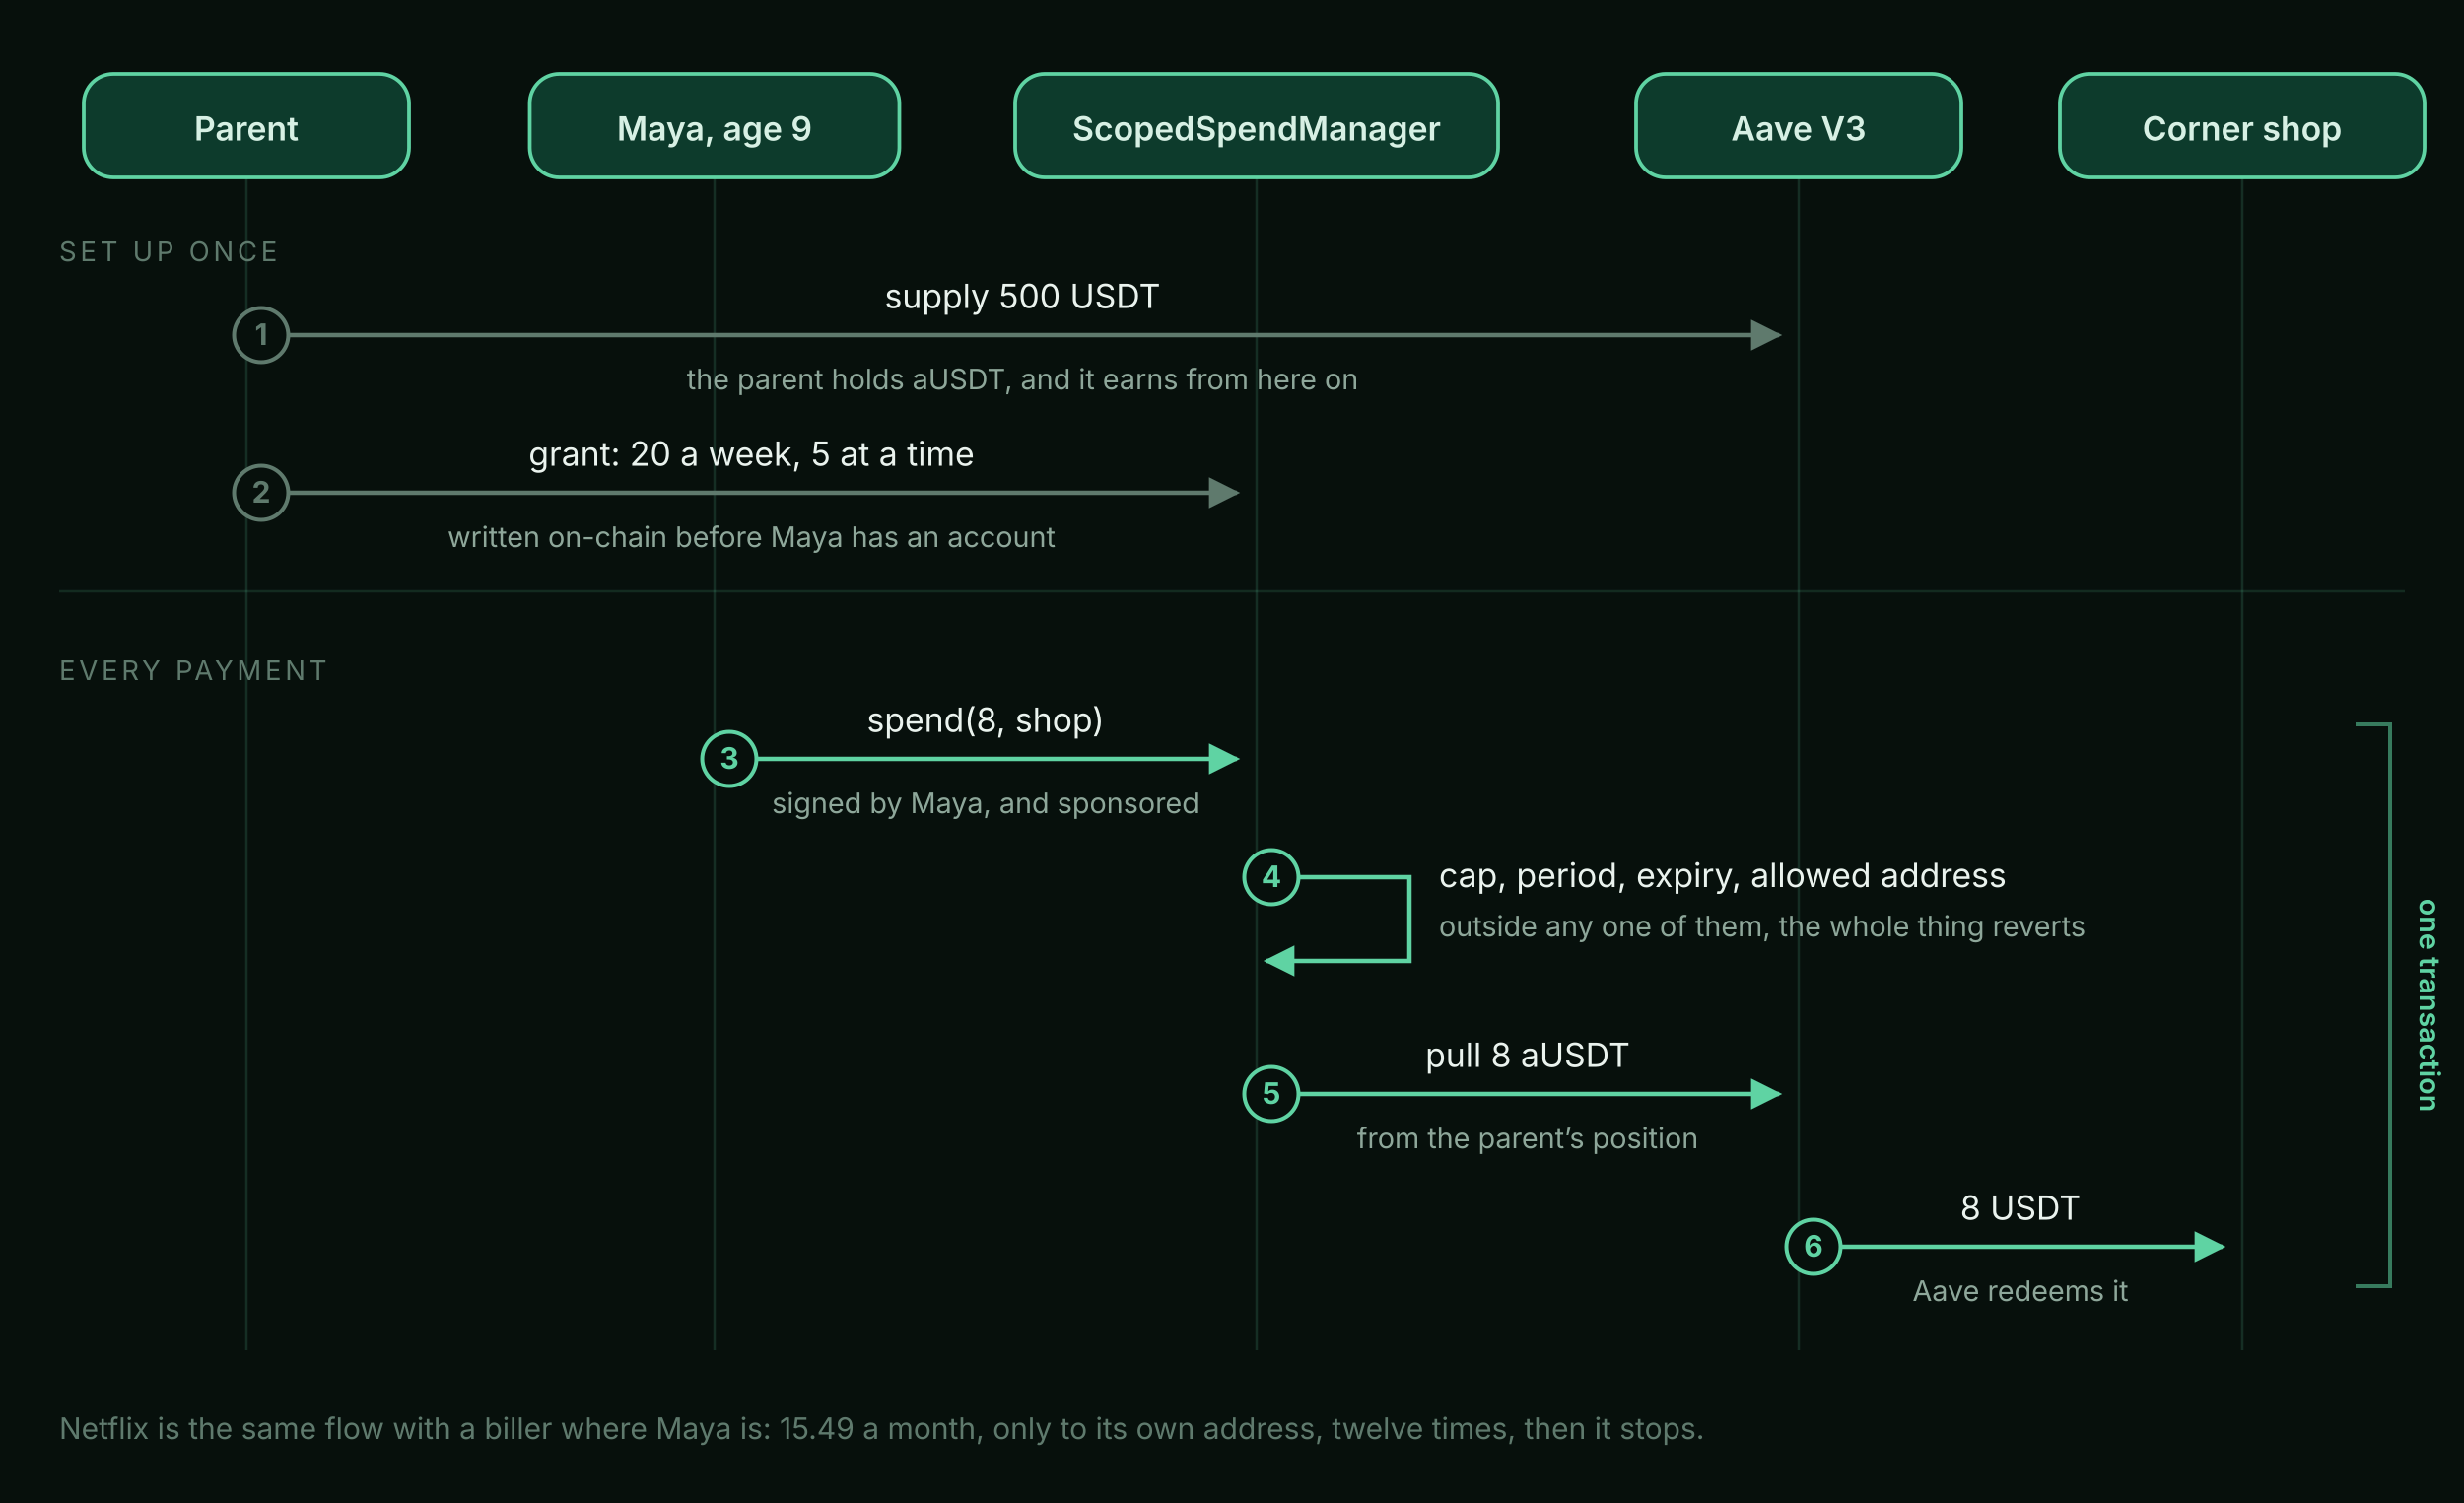
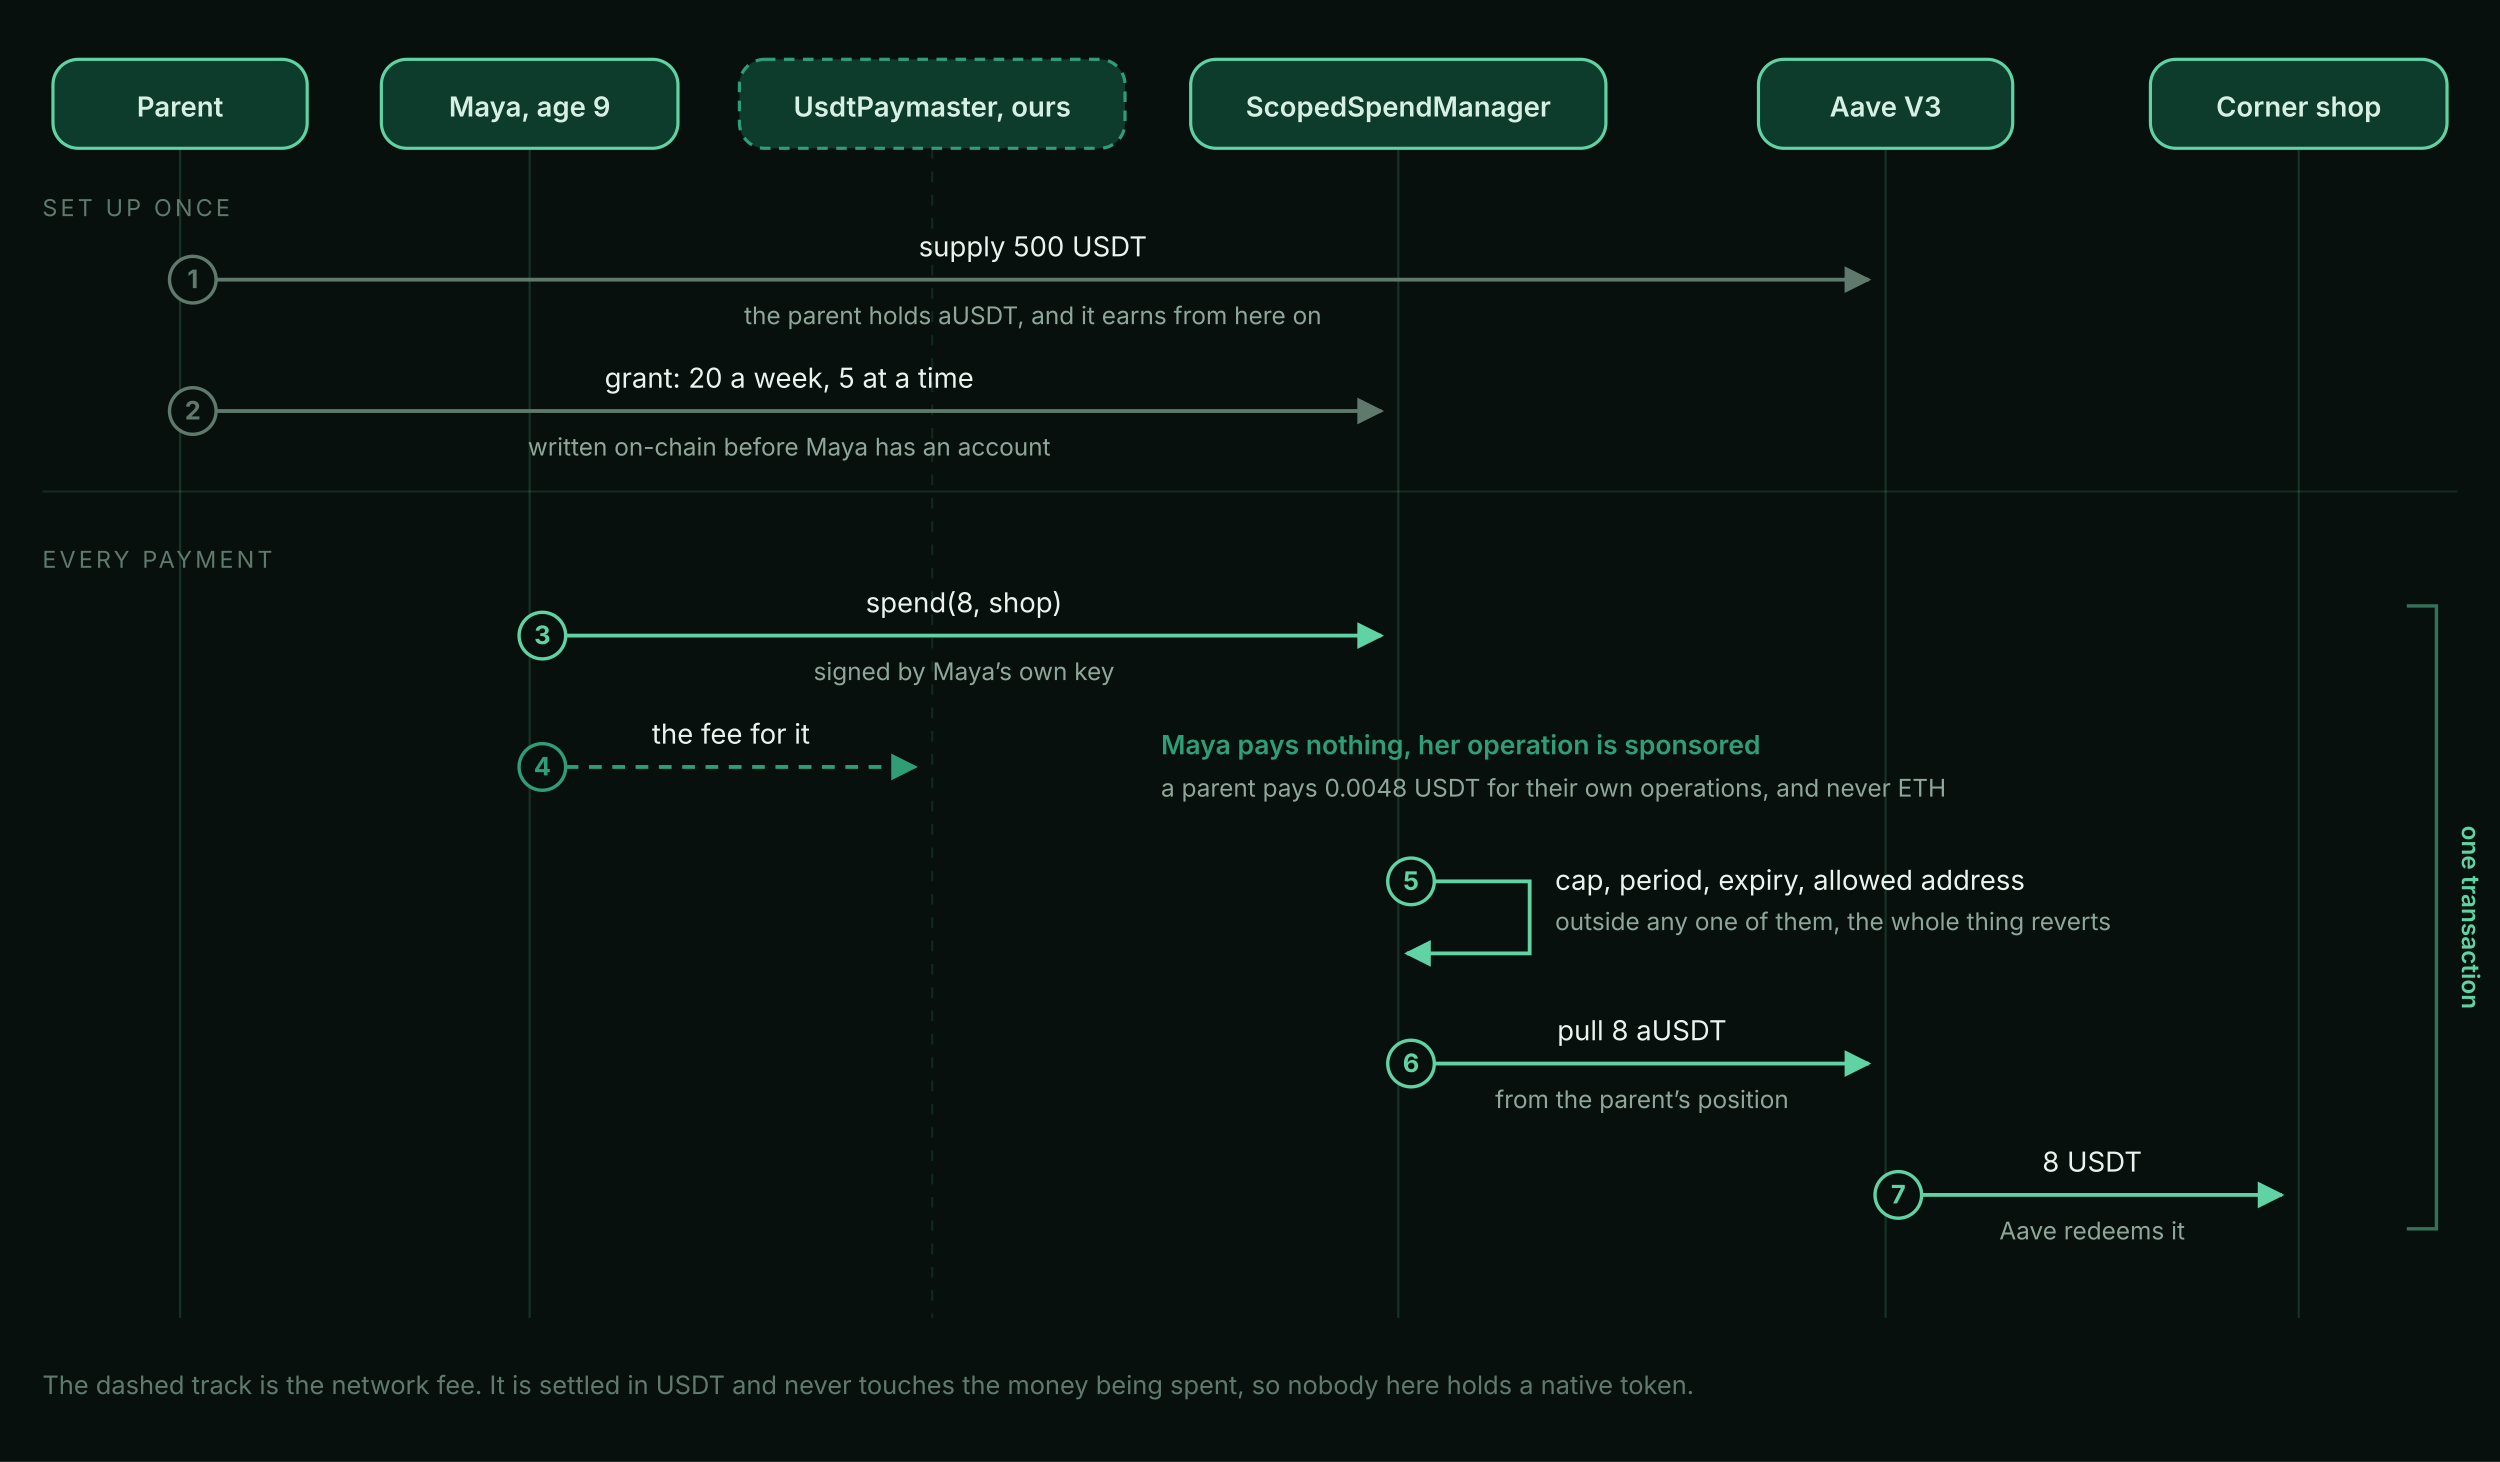
- <svg xmlns="http://www.w3.org/2000/svg" viewBox="0 0 1000 610" width="1000" height="610" font-family="system-ui,-apple-system,Segoe UI,sans-serif">
+ <svg xmlns="http://www.w3.org/2000/svg" viewBox="0 0 1180 690" width="1180" height="690" font-family="system-ui,-apple-system,Segoe UI,sans-serif">
  <defs>
    <marker id="h" viewBox="0 0 10 10" refX="9" refY="5" markerWidth="7" markerHeight="7" orient="auto">
      <path d="M0 0 L10 5 L0 10 z" fill="#5fd3a3" />
    </marker>
    <marker id="hd" viewBox="0 0 10 10" refX="9" refY="5" markerWidth="7" markerHeight="7" orient="auto">
      <path d="M0 0 L10 5 L0 10 z" fill="#5f7a6d" />
    </marker>
+     <marker id="hf" viewBox="0 0 10 10" refX="9" refY="5" markerWidth="7" markerHeight="7" orient="auto">
+       <path d="M0 0 L10 5 L0 10 z" fill="#2f9e77" />
+     </marker>
  </defs>
-   <rect width="1000" height="610" fill="#07100c" />
-   <rect x="34" y="30" width="132" height="42" rx="12" fill="#0d3b2c" stroke="#5fd3a3" stroke-width="1.5" />
-   <text x="100" y="57" fill="#d7f0e4" font-size="13.5" font-weight="600" text-anchor="middle">Parent</text>
-   <line x1="100" y1="72" x2="100" y2="548" stroke="#5fd3a3" stroke-width="1" opacity="0.16" />
-   <rect x="215" y="30" width="150" height="42" rx="12" fill="#0d3b2c" stroke="#5fd3a3" stroke-width="1.5" />
-   <text x="290" y="57" fill="#d7f0e4" font-size="13.5" font-weight="600" text-anchor="middle">Maya, age 9</text>
-   <line x1="290" y1="72" x2="290" y2="548" stroke="#5fd3a3" stroke-width="1" opacity="0.16" />
-   <rect x="412" y="30" width="196" height="42" rx="12" fill="#0d3b2c" stroke="#5fd3a3" stroke-width="1.5" />
-   <text x="510" y="57" fill="#d7f0e4" font-size="13.5" font-weight="600" text-anchor="middle">ScopedSpendManager</text>
-   <line x1="510" y1="72" x2="510" y2="548" stroke="#5fd3a3" stroke-width="1" opacity="0.16" />
-   <rect x="664" y="30" width="132" height="42" rx="12" fill="#0d3b2c" stroke="#5fd3a3" stroke-width="1.5" />
-   <text x="730" y="57" fill="#d7f0e4" font-size="13.5" font-weight="600" text-anchor="middle">Aave V3</text>
-   <line x1="730" y1="72" x2="730" y2="548" stroke="#5fd3a3" stroke-width="1" opacity="0.16" />
-   <rect x="836" y="30" width="148" height="42" rx="12" fill="#0d3b2c" stroke="#5fd3a3" stroke-width="1.5" />
-   <text x="910" y="57" fill="#d7f0e4" font-size="13.5" font-weight="600" text-anchor="middle">Corner shop</text>
-   <line x1="910" y1="72" x2="910" y2="548" stroke="#5fd3a3" stroke-width="1" opacity="0.16" />
-   <text x="24" y="106" fill="#5f7a6d" font-size="11" letter-spacing="1.5">SET UP ONCE</text>
-   <line x1="106" y1="136" x2="722" y2="136" stroke="#5f7a6d" stroke-width="1.8" marker-end="url(#hd)" />
-   <circle cx="106" cy="136" r="11" fill="#07100c" stroke="#5f7a6d" stroke-width="1.6" />
-   <text x="106" y="140" fill="#5f7a6d" font-size="12" font-weight="700" text-anchor="middle">1</text>
-   <text x="415.0" y="125" fill="#eaf3ee" font-size="13.5" text-anchor="middle">supply 500 USDT</text>
-   <text x="415.0" y="158" fill="#8ea79a" font-size="11.5" text-anchor="middle">the parent holds aUSDT, and it earns from here on</text>
-   <line x1="106" y1="200" x2="502" y2="200" stroke="#5f7a6d" stroke-width="1.8" marker-end="url(#hd)" />
-   <circle cx="106" cy="200" r="11" fill="#07100c" stroke="#5f7a6d" stroke-width="1.6" />
-   <text x="106" y="204" fill="#5f7a6d" font-size="12" font-weight="700" text-anchor="middle">2</text>
-   <text x="305.0" y="189" fill="#eaf3ee" font-size="13.5" text-anchor="middle">grant: 20 a week, 5 at a time</text>
-   <text x="305.0" y="222" fill="#8ea79a" font-size="11.5" text-anchor="middle">written on-chain before Maya has an account</text>
-   <line x1="24" y1="240" x2="976" y2="240" stroke="#5fd3a3" stroke-width="1" opacity="0.14" />
-   <text x="24" y="276" fill="#5f7a6d" font-size="11" letter-spacing="1.5">EVERY PAYMENT</text>
-   <line x1="296" y1="308" x2="502" y2="308" stroke="#5fd3a3" stroke-width="1.8" marker-end="url(#h)" />
-   <circle cx="296" cy="308" r="11" fill="#07100c" stroke="#5fd3a3" stroke-width="1.6" />
-   <text x="296" y="312" fill="#5fd3a3" font-size="12" font-weight="700" text-anchor="middle">3</text>
-   <text x="400.0" y="297" fill="#eaf3ee" font-size="13.5" text-anchor="middle">spend(8, shop)</text>
-   <text x="400.0" y="330" fill="#8ea79a" font-size="11.5" text-anchor="middle">signed by Maya, and sponsored</text>
-   <path d="M516 356 h56 v34 h-58" fill="none" stroke="#5fd3a3" stroke-width="1.8" marker-end="url(#h)" />
-   <circle cx="516" cy="356" r="11" fill="#07100c" stroke="#5fd3a3" stroke-width="1.6" />
-   <text x="516" y="360" fill="#5fd3a3" font-size="12" font-weight="700" text-anchor="middle">4</text>
-   <text x="584" y="360" fill="#eaf3ee" font-size="13.5">cap, period, expiry, allowed address</text>
-   <text x="584" y="380" fill="#8ea79a" font-size="11.5">outside any one of them, the whole thing reverts</text>
-   <line x1="516" y1="444" x2="722" y2="444" stroke="#5fd3a3" stroke-width="1.8" marker-end="url(#h)" />
-   <circle cx="516" cy="444" r="11" fill="#07100c" stroke="#5fd3a3" stroke-width="1.6" />
-   <text x="516" y="448" fill="#5fd3a3" font-size="12" font-weight="700" text-anchor="middle">5</text>
-   <text x="620.0" y="433" fill="#eaf3ee" font-size="13.5" text-anchor="middle">pull 8 aUSDT</text>
-   <text x="620.0" y="466" fill="#8ea79a" font-size="11.5" text-anchor="middle">from the parent’s position</text>
-   <line x1="736" y1="506" x2="902" y2="506" stroke="#5fd3a3" stroke-width="1.8" marker-end="url(#h)" />
-   <circle cx="736" cy="506" r="11" fill="#07100c" stroke="#5fd3a3" stroke-width="1.6" />
-   <text x="736" y="510" fill="#5fd3a3" font-size="12" font-weight="700" text-anchor="middle">6</text>
-   <text x="820.0" y="495" fill="#eaf3ee" font-size="13.5" text-anchor="middle">8 USDT</text>
-   <text x="820.0" y="528" fill="#8ea79a" font-size="11.5" text-anchor="middle">Aave redeems it</text>
-   <path d="M956 294 h14 v228 h-14" fill="none" stroke="#5fd3a3" stroke-width="1.6" opacity="0.55" />
-   <text x="982" y="408" fill="#5fd3a3" font-size="11.5" font-weight="600" text-anchor="middle" transform="rotate(90 982 408)">one transaction</text>
-   <text x="24" y="584" fill="#5f7a6d" font-size="12">Netflix is the same flow with a biller where Maya is: 15.49 a month, only to its own address, twelve times, then it stops.</text>
+   <rect width="1180" height="690" fill="#07100c" />
+   <rect x="25" y="28" width="120" height="42" rx="12" fill="#0d3b2c" stroke="#5fd3a3" stroke-width="1.5" />
+   <text x="85" y="55" fill="#d7f0e4" font-size="13" font-weight="600" text-anchor="middle">Parent</text>
+   <line x1="85" y1="70" x2="85" y2="622" stroke="#5fd3a3" stroke-width="1" opacity="0.18" />
+   <rect x="180" y="28" width="140" height="42" rx="12" fill="#0d3b2c" stroke="#5fd3a3" stroke-width="1.5" />
+   <text x="250" y="55" fill="#d7f0e4" font-size="13" font-weight="600" text-anchor="middle">Maya, age 9</text>
+   <line x1="250" y1="70" x2="250" y2="622" stroke="#5fd3a3" stroke-width="1" opacity="0.18" />
+   <rect x="349" y="28" width="182" height="42" rx="12" fill="#0d3b2c" stroke="#2f9e77" stroke-width="1.5" stroke-dasharray="5 4" />
+   <text x="440" y="55" fill="#d7f0e4" font-size="13" font-weight="600" text-anchor="middle">UsdtPaymaster, ours</text>
+   <line x1="440" y1="70" x2="440" y2="622" stroke="#2f9e77" stroke-width="1" opacity="0.18" stroke-dasharray="5 6" />
+   <rect x="562" y="28" width="196" height="42" rx="12" fill="#0d3b2c" stroke="#5fd3a3" stroke-width="1.5" />
+   <text x="660" y="55" fill="#d7f0e4" font-size="13" font-weight="600" text-anchor="middle">ScopedSpendManager</text>
+   <line x1="660" y1="70" x2="660" y2="622" stroke="#5fd3a3" stroke-width="1" opacity="0.18" />
+   <rect x="830" y="28" width="120" height="42" rx="12" fill="#0d3b2c" stroke="#5fd3a3" stroke-width="1.5" />
+   <text x="890" y="55" fill="#d7f0e4" font-size="13" font-weight="600" text-anchor="middle">Aave V3</text>
+   <line x1="890" y1="70" x2="890" y2="622" stroke="#5fd3a3" stroke-width="1" opacity="0.18" />
+   <rect x="1015" y="28" width="140" height="42" rx="12" fill="#0d3b2c" stroke="#5fd3a3" stroke-width="1.5" />
+   <text x="1085" y="55" fill="#d7f0e4" font-size="13" font-weight="600" text-anchor="middle">Corner shop</text>
+   <line x1="1085" y1="70" x2="1085" y2="622" stroke="#5fd3a3" stroke-width="1" opacity="0.18" />
+   <text x="20" y="102" fill="#5f7a6d" font-size="11" letter-spacing="1.5">SET UP ONCE</text>
+   <line x1="91" y1="132" x2="882" y2="132" stroke="#5f7a6d" stroke-width="1.8" marker-end="url(#hd)" />
+   <circle cx="91" cy="132" r="11" fill="#07100c" stroke="#5f7a6d" stroke-width="1.6" />
+   <text x="91" y="136" fill="#5f7a6d" font-size="12" font-weight="700" text-anchor="middle">1</text>
+   <text x="487.5" y="121" fill="#eaf3ee" font-size="13" text-anchor="middle">supply 500 USDT</text>
+   <text x="487.5" y="153" fill="#8ea79a" font-size="11.5" text-anchor="middle">the parent holds aUSDT, and it earns from here on</text>
+   <line x1="91" y1="194" x2="652" y2="194" stroke="#5f7a6d" stroke-width="1.8" marker-end="url(#hd)" />
+   <circle cx="91" cy="194" r="11" fill="#07100c" stroke="#5f7a6d" stroke-width="1.6" />
+   <text x="91" y="198" fill="#5f7a6d" font-size="12" font-weight="700" text-anchor="middle">2</text>
+   <text x="372.5" y="183" fill="#eaf3ee" font-size="13" text-anchor="middle">grant: 20 a week, 5 at a time</text>
+   <text x="372.5" y="215" fill="#8ea79a" font-size="11.5" text-anchor="middle">written on-chain before Maya has an account</text>
+   <line x1="20" y1="232" x2="1160" y2="232" stroke="#5fd3a3" stroke-width="1" opacity="0.14" />
+   <text x="20" y="268" fill="#5f7a6d" font-size="11" letter-spacing="1.5">EVERY PAYMENT</text>
+   <line x1="256" y1="300" x2="652" y2="300" stroke="#5fd3a3" stroke-width="1.8" marker-end="url(#h)" />
+   <circle cx="256" cy="300" r="11" fill="#07100c" stroke="#5fd3a3" stroke-width="1.6" />
+   <text x="256" y="304" fill="#5fd3a3" font-size="12" font-weight="700" text-anchor="middle">3</text>
+   <text x="455.0" y="289" fill="#eaf3ee" font-size="13" text-anchor="middle">spend(8, shop)</text>
+   <text x="455.0" y="321" fill="#8ea79a" font-size="11.5" text-anchor="middle">signed by Maya’s own key</text>
+   <line x1="256" y1="362" x2="432" y2="362" stroke="#2f9e77" stroke-width="1.8" marker-end="url(#hf)" stroke-dasharray="6 5" />
+   <circle cx="256" cy="362" r="11" fill="#07100c" stroke="#2f9e77" stroke-width="1.6" />
+   <text x="256" y="366" fill="#2f9e77" font-size="12" font-weight="700" text-anchor="middle">4</text>
+   <text x="345.0" y="351" fill="#eaf3ee" font-size="13" text-anchor="middle">the fee for it</text>
+   <text x="548" y="356" fill="#2f9e77" font-size="12.5" font-weight="600">Maya pays nothing, her operation is sponsored</text>
+   <text x="548" y="376" fill="#8ea79a" font-size="11.5">a parent pays 0.0048 USDT for their own operations, and never ETH</text>
+   <path d="M666 416 h56 v34 h-58" fill="none" stroke="#5fd3a3" stroke-width="1.8" marker-end="url(#h)" />
+   <circle cx="666" cy="416" r="11" fill="#07100c" stroke="#5fd3a3" stroke-width="1.6" />
+   <text x="666" y="420" fill="#5fd3a3" font-size="12" font-weight="700" text-anchor="middle">5</text>
+   <text x="734" y="420" fill="#eaf3ee" font-size="13">cap, period, expiry, allowed address</text>
+   <text x="734" y="439" fill="#8ea79a" font-size="11.5">outside any one of them, the whole thing reverts</text>
+   <line x1="666" y1="502" x2="882" y2="502" stroke="#5fd3a3" stroke-width="1.8" marker-end="url(#h)" />
+   <circle cx="666" cy="502" r="11" fill="#07100c" stroke="#5fd3a3" stroke-width="1.6" />
+   <text x="666" y="506" fill="#5fd3a3" font-size="12" font-weight="700" text-anchor="middle">6</text>
+   <text x="775.0" y="491" fill="#eaf3ee" font-size="13" text-anchor="middle">pull 8 aUSDT</text>
+   <text x="775.0" y="523" fill="#8ea79a" font-size="11.5" text-anchor="middle">from the parent’s position</text>
+   <line x1="896" y1="564" x2="1077" y2="564" stroke="#5fd3a3" stroke-width="1.8" marker-end="url(#h)" />
+   <circle cx="896" cy="564" r="11" fill="#07100c" stroke="#5fd3a3" stroke-width="1.6" />
+   <text x="896" y="568" fill="#5fd3a3" font-size="12" font-weight="700" text-anchor="middle">7</text>
+   <text x="987.5" y="553" fill="#eaf3ee" font-size="13" text-anchor="middle">8 USDT</text>
+   <text x="987.5" y="585" fill="#8ea79a" font-size="11.5" text-anchor="middle">Aave redeems it</text>
+   <path d="M1136 286 h14 v294 h-14" fill="none" stroke="#5fd3a3" stroke-width="1.6" opacity="0.5" />
+   <text x="1162" y="433" fill="#5fd3a3" font-size="11.5" font-weight="600" text-anchor="middle" transform="rotate(90 1162 433)">one transaction</text>
+   <text x="20" y="658" fill="#5f7a6d" font-size="12">The dashed track is the network fee. It is settled in USDT and never touches the money being spent, so nobody here holds a native token.</text>
</svg>
